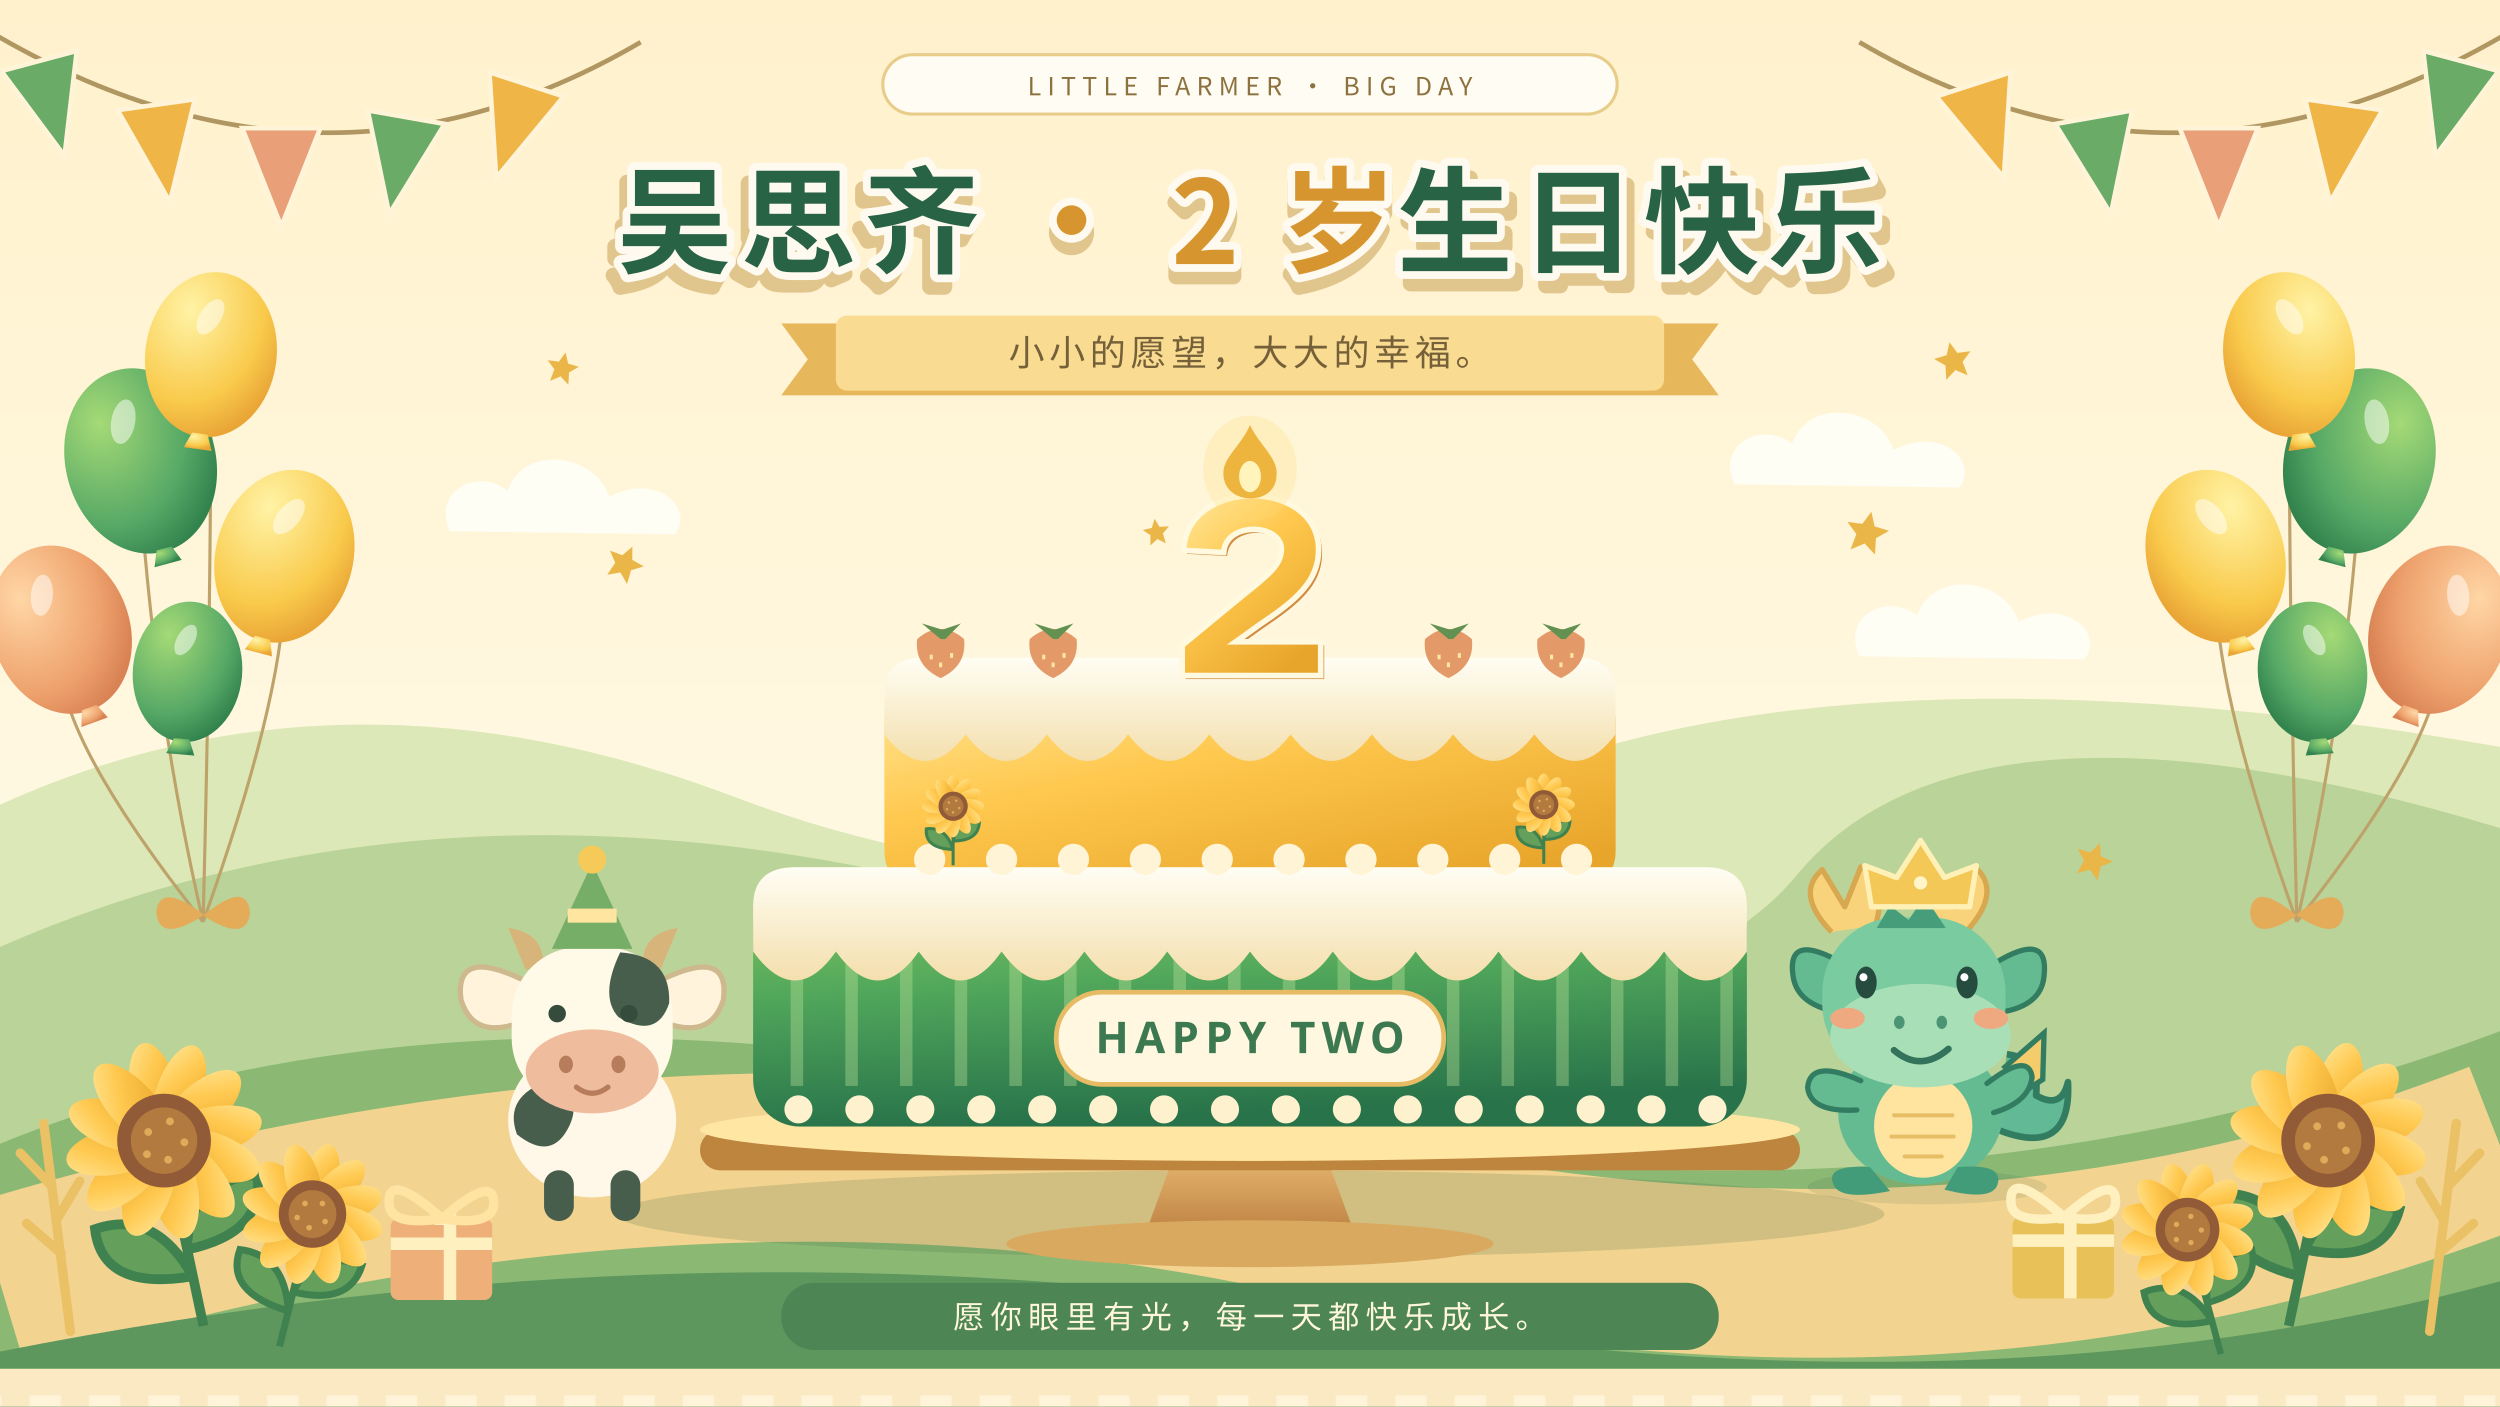
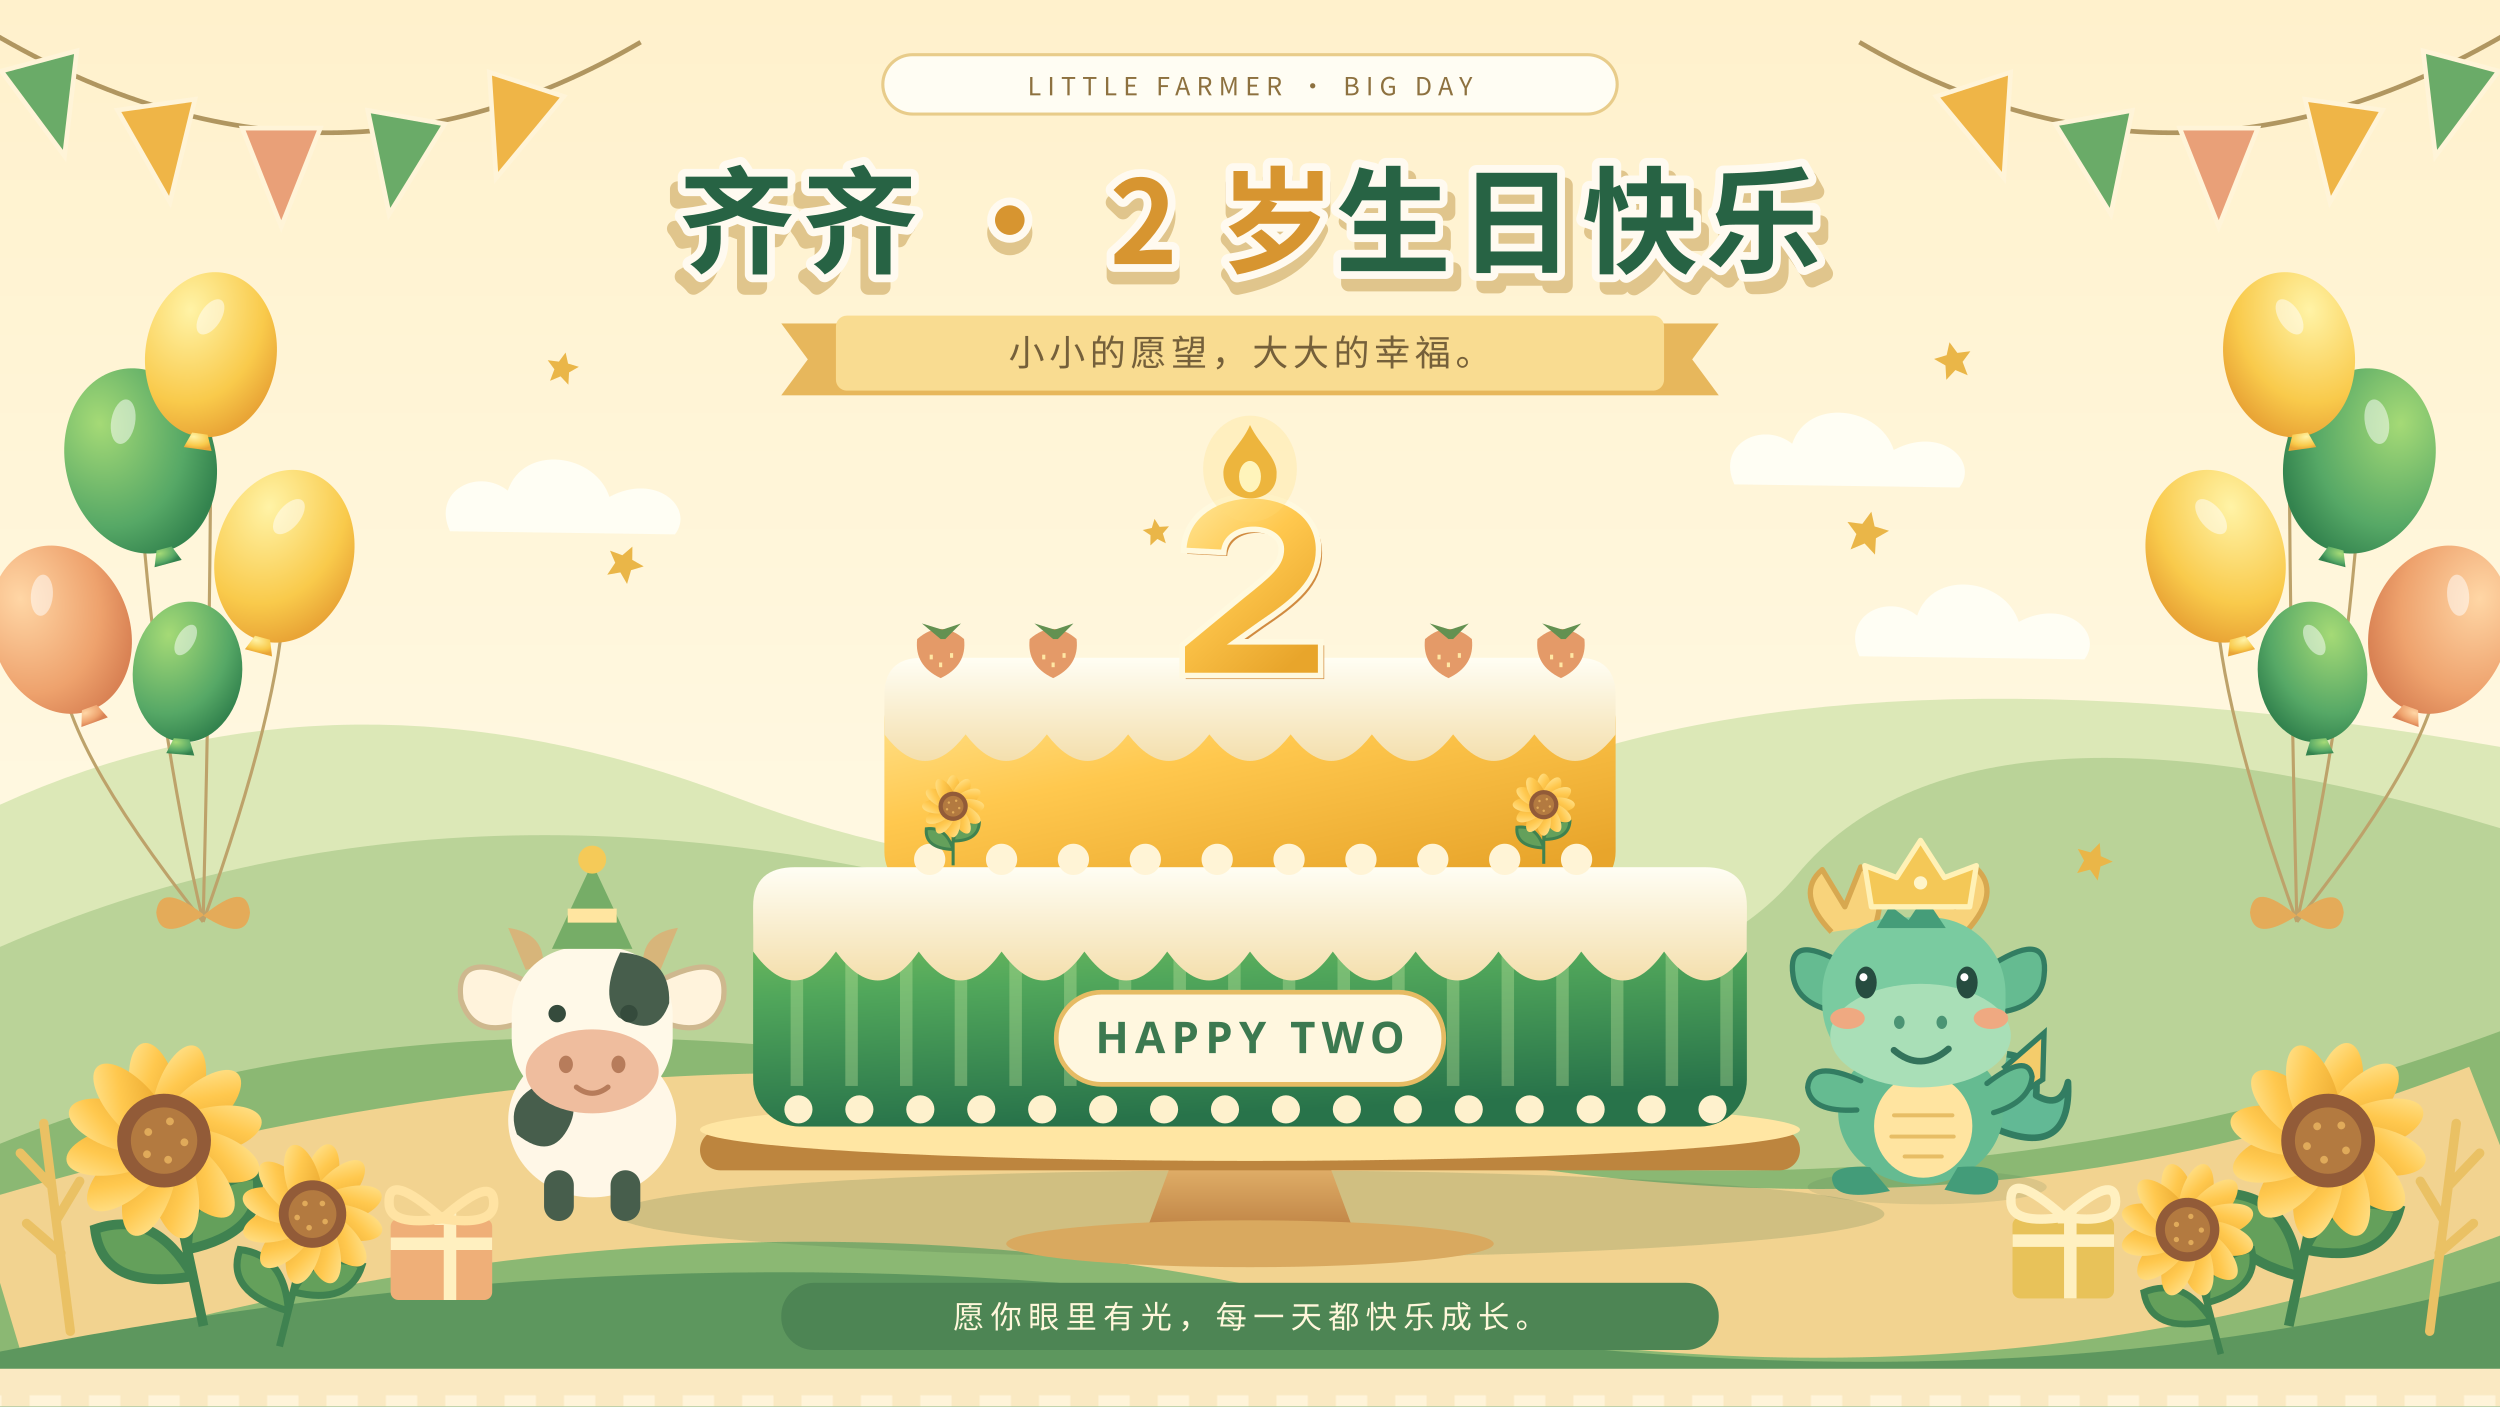
- <svg xmlns="http://www.w3.org/2000/svg" id="cake-scene" width="3840" height="2160" viewBox="0 0 1600 900" role="img" aria-label="吴思齐两岁生日背景">
+ <svg xmlns="http://www.w3.org/2000/svg" id="cake-scene" width="3840" height="2160" viewBox="0 0 1600 900" role="img" aria-label="齐齐两岁生日背景">
  <defs>
    <g id="cake-dragon" transform="translate(-150 -170)">
      <ellipse cx="154" cy="272" rx="90" ry="13" fill="#285c48" opacity=".12" />
      <path d="M205 228q58 24 55-35-5 21-24 10 3-28-22-31" fill="#62b995" stroke="#327d62" stroke-width="5" stroke-linejoin="round" />
      <path d="M211 183l31-27-1 35-20 13" fill="#f4cc6b" stroke="#327d62" stroke-width="4" />
      <ellipse cx="149" cy="216" rx="62" ry="54" fill="#65bb91" />
      <ellipse cx="151" cy="226" rx="37" ry="39" fill="#ffe4a0" />
      <path d="M129 218h44m-46 16h47m-37 15h28" stroke="#e7bd65" stroke-width="3" stroke-linecap="round" />
      <path d="M111 257q-33-2-28 12 4 14 43 6m51-18q35-3 30 13-4 13-40 4" fill="#439c79" />
      <path d="M104 192q-38-17-40 5 2 19 37 17m98-20q31-24 34-5-2 19-29 27" fill="#65bb91" stroke="#327d62" stroke-width="4" stroke-linecap="round" />
      <path d="M91 104q-43-25-38 9 3 23 38 28m113-37q42-26 38 9-2 24-37 28" fill="#65bb91" stroke="#327d62" stroke-width="4" />
      <path d="M82 80Q54 51 75 33l17 28 12-30q21 11 11 44m69 4q26-29 7-47l-16 29-13-28q-20 10-10 43" fill="#f8d37b" stroke="#d7a850" stroke-width="4" stroke-linejoin="round" />
      <rect x="75" y="69" width="138" height="122" rx="57" fill="#7acba0" />
      <path d="M116 77l10-17 14 11 12-18 16 24" fill="#459d79" />
      <ellipse cx="149" cy="158" rx="68" ry="39" fill="#a9dfb7" />
      <ellipse cx="108" cy="118" rx="8" ry="12" fill="#264c40" />
      <ellipse cx="184" cy="118" rx="8" ry="12" fill="#264c40" />
      <circle cx="106" cy="114" r="3" fill="#fff" />
      <circle cx="182" cy="114" r="3" fill="#fff" />
      <ellipse cx="94" cy="145" rx="13" ry="8" fill="#efa981" />
      <ellipse cx="202" cy="145" rx="13" ry="8" fill="#efa981" />
      <ellipse cx="133" cy="148" rx="4" ry="5" fill="#4b9474" />
      <ellipse cx="165" cy="148" rx="4" ry="5" fill="#4b9474" />
      <path d="M129 169q20 17 41-1" fill="none" stroke="#33735b" stroke-width="5" stroke-linecap="round" />
      <path d="M112 61l-5-31 24 9 18-28 18 28 24-9-5 31Z" fill="#f4c857" stroke="#fff1b6" stroke-width="4" stroke-linejoin="round" />
      <circle cx="149" cy="43" r="5" fill="#fff5c9" />
    </g>
    <linearGradient id="cake-sky" x2="0" y2="1">
      <stop stop-color="#fff1cc" />
      <stop offset="1" stop-color="#fffdf0" />
    </linearGradient>
    <linearGradient id="cake-green" x2=".2" y2="1">
      <stop stop-color="#89ca60" />
      <stop offset=".45" stop-color="#51a75b" />
      <stop offset="1" stop-color="#28734a" />
    </linearGradient>
    <linearGradient id="cake-gold" x2=".7" y2="1">
      <stop stop-color="#ffe89b" />
      <stop offset=".45" stop-color="#ffc84e" />
      <stop offset="1" stop-color="#e8a52b" />
    </linearGradient>
    <linearGradient id="cake-glass" x2="1" y2="1">
      <stop stop-color="#edf8de" />
      <stop offset="1" stop-color="#b0d9bb" />
    </linearGradient>
    <linearGradient id="cake-wood" x2="0" y2="1">
      <stop stop-color="#e7b870" />
      <stop offset="1" stop-color="#b97b3e" />
    </linearGradient>
    <linearGradient id="cake-cream" x2="0" y2="1">
      <stop stop-color="#fffef4" />
      <stop offset="1" stop-color="#f4dfad" />
    </linearGradient>
    <radialGradient id="cake-balloon-g" cx=".3" cy=".25" r=".8">
      <stop stop-color="#a5da76" />
      <stop offset=".7" stop-color="#56a866" />
      <stop offset="1" stop-color="#33834e" />
    </radialGradient>
    <radialGradient id="cake-balloon-y" cx=".3" cy=".25" r=".8">
      <stop stop-color="#fff3a6" />
      <stop offset=".7" stop-color="#f9ca4b" />
      <stop offset="1" stop-color="#e9a536" />
    </radialGradient>
    <radialGradient id="cake-balloon-o" cx=".3" cy=".25" r=".8">
      <stop stop-color="#ffd6a5" />
      <stop offset=".7" stop-color="#eea26d" />
      <stop offset="1" stop-color="#d98254" />
    </radialGradient>
    <pattern id="cake-gingham" width="38" height="38" patternUnits="userSpaceOnUse">
      <rect width="38" height="38" fill="#fff4d9" />
      <path d="M0 10h38M10 0v38" stroke="#eac571" stroke-width="18" opacity=".22" />
    </pattern>
    <g id="cake-star">
      <path d="M0-16 5-5 17-4 8 4 10 17 0 10-10 17-8 4-17-4-5-5Z" fill="#eab648" />
    </g>
    <g id="cake-cloud" fill="#fffef4">
      <path d="M0 38C-12 12 18-3 37 12C47-18 93-12 102 16C132 0 157 23 144 40Z" />
    </g>
    <g id="cake-tire">
      <circle r="70" fill="#283e35" />
      <circle cy="-2" r="61" fill="#405748" />
      <circle r="62" fill="none" stroke="#283e35" stroke-width="11" stroke-dasharray="8 12" />
      <circle cy="-1" r="40" fill="#ffdc79" />
      <circle r="28" fill="#d99d38" />
      <circle cy="-2" r="18" fill="#ffdc79" />
      <circle cy="-2" r="8" fill="#ffedaf" />
      <g fill="#f9e8ac">
        <circle cy="-27" r="4" />
        <circle cy="26" r="4" />
        <circle cx="-26" r="4" />
        <circle cx="26" r="4" />
      </g>
    </g>
    <g id="cake-sunflower">
      <path d="M0 0v97m0-26q-47-2-44-34 32-4 44 34m0-14q41 0 43-30-36-4-43 30" fill="#64a05b" stroke="#3f8250" stroke-width="5" />
      <ellipse cy="-24" rx="12" ry="27" fill="url(#cake-gold)" transform="rotate(0)" />
      <ellipse cy="-24" rx="12" ry="27" fill="url(#cake-gold)" transform="rotate(30)" />
      <ellipse cy="-24" rx="12" ry="27" fill="url(#cake-gold)" transform="rotate(60)" />
      <ellipse cy="-24" rx="12" ry="27" fill="url(#cake-gold)" transform="rotate(90)" />
      <ellipse cy="-24" rx="12" ry="27" fill="url(#cake-gold)" transform="rotate(120)" />
      <ellipse cy="-24" rx="12" ry="27" fill="url(#cake-gold)" transform="rotate(150)" />
      <ellipse cy="-24" rx="12" ry="27" fill="url(#cake-gold)" transform="rotate(180)" />
      <ellipse cy="-24" rx="12" ry="27" fill="url(#cake-gold)" transform="rotate(210)" />
      <ellipse cy="-24" rx="12" ry="27" fill="url(#cake-gold)" transform="rotate(240)" />
      <ellipse cy="-24" rx="12" ry="27" fill="url(#cake-gold)" transform="rotate(270)" />
      <ellipse cy="-24" rx="12" ry="27" fill="url(#cake-gold)" transform="rotate(300)" />
      <ellipse cy="-24" rx="12" ry="27" fill="url(#cake-gold)" transform="rotate(330)" />
      <circle r="24" fill="#925b38" />
      <circle r="17" fill="#b37a40" />
      <g fill="#e0aa5a">
        <circle cx="-7" cy="-6" r="2" />
        <circle cx="5" cy="-9" r="2" />
        <circle cx="10" cy="3" r="2" />
        <circle cy="10" r="2" />
        <circle cx="-10" cy="5" r="2" />
      </g>
    </g>
    <g id="cake-chick">
      <ellipse cy="28" rx="40" ry="35" fill="url(#cake-gold)" />
      <circle cy="-12" r="34" fill="#ffe184" />
      <path d="M-22-37 0-79 22-37Z" fill="#ec9c6a" />
      <path d="M-13-55h26" stroke="#fff2c6" stroke-width="7" />
      <circle cy="-81" r="7" fill="#fff5d9" />
      <path d="M-30 13q-23-10-22 11t26 12" fill="#f3bc4d" />
      <circle cx="-11" cy="-16" r="4" fill="#354b3c" />
      <circle cx="12" cy="-16" r="4" fill="#354b3c" />
      <path d="M-7-5h15L1 3Z" fill="#d78345" />
      <ellipse cx="-23" cy="-5" rx="6" ry="4" fill="#f1ad7d" />
      <ellipse cx="23" cy="-5" rx="6" ry="4" fill="#f1ad7d" />
      <path d="M-13 57v10h-12m38-10v10h12" fill="none" stroke="#bd7f3d" stroke-width="5" stroke-linecap="round" />
    </g>
    <g id="cake-cow">
      <ellipse cy="42" rx="48" ry="44" fill="#fff7e7" />
      <path d="M-24 19q-27 9-19 31 20 16 30-5 8-17-11-26Z" fill="#475e4c" />
      <path d="M-35-36q-44-23-40 9 8 26 41 10m69-19q44-23 40 9-8 26-41 10" fill="#fff3dc" stroke="#ceb88e" stroke-width="3" />
      <path d="M-38-44l-10-24q21 3 20 22m67 2 10-24q-21 3-20 22" fill="#d7b57a" />
      <rect x="-46" y="-57" width="92" height="91" rx="39" fill="#fff9e8" />
      <path d="M16-54q29 2 28 29-7 21-29 8-11-12 1-37Z" fill="#475e4c" />
      <circle cx="-20" cy="-19" r="5" fill="#354b3c" />
      <circle cx="21" cy="-19" r="5" fill="#354b3c" />
      <ellipse cy="14" rx="38" ry="24" fill="#efbd9e" />
      <ellipse cx="-15" cy="10" rx="4" ry="5" fill="#b77c5b" />
      <ellipse cx="15" cy="10" rx="4" ry="5" fill="#b77c5b" />
      <path d="M-9 23q9 7 18 0" stroke="#b77c5b" stroke-width="3" fill="none" stroke-linecap="round" />
      <path d="M-23-56 0-105 23-56Z" fill="#76ad67" />
      <path d="M-14-75h28" stroke="#ffe5a0" stroke-width="8" />
      <circle cy="-107" r="8" fill="#f5ca58" />
      <path d="M-19 79v12m38-12v12" stroke="#475e4c" stroke-width="17" stroke-linecap="round" />
    </g>
  </defs>
  <path d="M0 0H1600V900H0Z" fill="url(#cake-sky)" />
  <path d="M-20 12Q200 150 410 27M1190 27Q1400 150 1620 12" fill="none" stroke="#b09660" stroke-width="3" />
  <path d="M-25 0h50L0 63Z" fill="#6aab68" stroke="#fff4d8" stroke-width="3" transform="translate(25 39) rotate(-15)" />
  <path d="M-25 0h50L0 63Z" fill="#6aab68" stroke="#fff4d8" stroke-width="3" transform="translate(1575 39) rotate(15)" />
  <path d="M-25 0h50L0 63Z" fill="#efb547" stroke="#fff4d8" stroke-width="3" transform="translate(100 67) rotate(-8)" />
  <path d="M-25 0h50L0 63Z" fill="#efb547" stroke="#fff4d8" stroke-width="3" transform="translate(1500 67) rotate(8)" />
  <path d="M-25 0h50L0 63Z" fill="#e9a078" stroke="#fff4d8" stroke-width="3" transform="translate(180 82) rotate(0)" />
  <path d="M-25 0h50L0 63Z" fill="#e9a078" stroke="#fff4d8" stroke-width="3" transform="translate(1420 82) rotate(0)" />
  <path d="M-25 0h50L0 63Z" fill="#6aab68" stroke="#fff4d8" stroke-width="3" transform="translate(260 75) rotate(10)" />
  <path d="M-25 0h50L0 63Z" fill="#6aab68" stroke="#fff4d8" stroke-width="3" transform="translate(1340 75) rotate(-10)" />
  <path d="M-25 0h50L0 63Z" fill="#efb547" stroke="#fff4d8" stroke-width="3" transform="translate(337 54) rotate(18)" />
  <path d="M-25 0h50L0 63Z" fill="#efb547" stroke="#fff4d8" stroke-width="3" transform="translate(1263 54) rotate(-18)" />
  <g class="cloud">
    <use href="#cake-cloud" x="288" y="302" />
    <use href="#cake-cloud" x="1190" y="382" />
  </g>
  <g class="cloud two">
    <use href="#cake-cloud" x="1110" y="272" />
  </g>
  <path d="M0 515Q220 415 470 510T950 505T1600 478V900H0Z" fill="#dce8b7" />
  <path d="M0 606Q300 475 670 584T1150 560T1600 530V900H0Z" fill="#bad398" />
  <path d="M0 732Q300 609 750 709T1600 660V900H0Z" fill="#8bb873" />
  <path d="M0 821Q450 686 850 778T1600 733" stroke="#f2d390" stroke-width="108" fill="none" />
  <path d="M0 865Q450 776 860 843T1600 820V900H0Z" fill="#5d975e" />
  <path d="M0 876H1600V900H0Z" fill="url(#cake-gingham)" />
  <g transform="translate(130 230) scale(1 1)">
    <g class="party-balloons">
      <g stroke="#bda26a" stroke-width="2" fill="none">
        <path d="M0 360Q-30 230-40 90M0 360Q50 220 52 150M0 360Q-95 240-91 190M0 360Q5 160 5 15" />
      </g>
      <g transform="translate(-40 65) rotate(-15)">
        <ellipse rx="48" ry="60" fill="url(#cake-balloon-g)" />
        <path d="M-5 58l-4 10h18l-4-10" fill="url(#cake-balloon-g)" />
        <ellipse cx="-15.36" cy="-22.8" rx="7.68" ry="14.4" fill="#fff" opacity=".5" transform="rotate(25)" />
      </g>
      <g transform="translate(52 126) rotate(15)">
        <ellipse rx="44" ry="56" fill="url(#cake-balloon-y)" />
        <path d="M-5 54l-4 10h18l-4-10" fill="url(#cake-balloon-y)" />
        <ellipse cx="-14.08" cy="-21.28" rx="7.04" ry="13.44" fill="#fff" opacity=".5" transform="rotate(25)" />
      </g>
      <g transform="translate(-91 173) rotate(-20)">
        <ellipse rx="44" ry="55" fill="url(#cake-balloon-o)" />
        <path d="M-5 53l-4 10h18l-4-10" fill="url(#cake-balloon-o)" />
        <ellipse cx="-14.08" cy="-20.9" rx="7.04" ry="13.2" fill="#fff" opacity=".5" transform="rotate(25)" />
      </g>
      <g transform="translate(5 -3) rotate(8)">
        <ellipse rx="42" ry="53" fill="url(#cake-balloon-y)" />
        <path d="M-5 51l-4 10h18l-4-10" fill="url(#cake-balloon-y)" />
        <ellipse cx="-13.44" cy="-20.14" rx="6.72" ry="12.72" fill="#fff" opacity=".5" transform="rotate(25)" />
      </g>
      <g transform="translate(-10 200) rotate(5)">
        <ellipse rx="35" ry="45" fill="url(#cake-balloon-g)" />
        <path d="M-5 43l-4 10h18l-4-10" fill="url(#cake-balloon-g)" />
        <ellipse cx="-11.2" cy="-17.1" rx="5.6" ry="10.8" fill="#fff" opacity=".5" transform="rotate(25)" />
      </g>
      <path d="M0 355q-28-21-30-1 2 20 30 2 28-23 30-2-2 20-30 2" fill="#e4ab59" />
    </g>
  </g>
  <g transform="translate(1470 230) scale(-1 1)">
    <g class="party-balloons">
      <g stroke="#bda26a" stroke-width="2" fill="none">
        <path d="M0 360Q-30 230-40 90M0 360Q50 220 52 150M0 360Q-95 240-91 190M0 360Q5 160 5 15" />
      </g>
      <g transform="translate(-40 65) rotate(-15)">
        <ellipse rx="48" ry="60" fill="url(#cake-balloon-g)" />
        <path d="M-5 58l-4 10h18l-4-10" fill="url(#cake-balloon-g)" />
        <ellipse cx="-15.36" cy="-22.8" rx="7.68" ry="14.4" fill="#fff" opacity=".5" transform="rotate(25)" />
      </g>
      <g transform="translate(52 126) rotate(15)">
        <ellipse rx="44" ry="56" fill="url(#cake-balloon-y)" />
        <path d="M-5 54l-4 10h18l-4-10" fill="url(#cake-balloon-y)" />
        <ellipse cx="-14.08" cy="-21.28" rx="7.04" ry="13.44" fill="#fff" opacity=".5" transform="rotate(25)" />
      </g>
      <g transform="translate(-91 173) rotate(-20)">
        <ellipse rx="44" ry="55" fill="url(#cake-balloon-o)" />
        <path d="M-5 53l-4 10h18l-4-10" fill="url(#cake-balloon-o)" />
        <ellipse cx="-14.08" cy="-20.9" rx="7.04" ry="13.2" fill="#fff" opacity=".5" transform="rotate(25)" />
      </g>
      <g transform="translate(5 -3) rotate(8)">
        <ellipse rx="42" ry="53" fill="url(#cake-balloon-y)" />
        <path d="M-5 51l-4 10h18l-4-10" fill="url(#cake-balloon-y)" />
        <ellipse cx="-13.44" cy="-20.14" rx="6.72" ry="12.72" fill="#fff" opacity=".5" transform="rotate(25)" />
      </g>
      <g transform="translate(-10 200) rotate(5)">
        <ellipse rx="35" ry="45" fill="url(#cake-balloon-g)" />
        <path d="M-5 43l-4 10h18l-4-10" fill="url(#cake-balloon-g)" />
        <ellipse cx="-11.2" cy="-17.1" rx="5.6" ry="10.8" fill="#fff" opacity=".5" transform="rotate(25)" />
      </g>
      <path d="M0 355q-28-21-30-1 2 20 30 2 28-23 30-2-2 20-30 2" fill="#e4ab59" />
    </g>
  </g>
  <use href="#cake-star" transform="translate(360 235) scale(0.6) rotate(12)" />
  <use href="#cake-star" transform="translate(1250 230) scale(0.7) rotate(-12)" />
  <use href="#cake-star" transform="translate(400 360) scale(0.7) rotate(25)" />
  <use href="#cake-star" transform="translate(1195 340) scale(0.8) rotate(12)" />
  <use href="#cake-star" transform="translate(740 340) scale(0.5) rotate(-8)" />
  <use href="#cake-star" transform="translate(1340 550) scale(0.7) rotate(20)" />
  <ellipse cx="800" cy="777" rx="406" ry="28" fill="#456f46" opacity=".2" />
  <path d="M752 738h96l21 57H731Z" fill="url(#cake-wood)" />
  <ellipse cx="800" cy="796" rx="156" ry="15" fill="#d9a95f" />
  <rect x="448" y="723" width="704" height="26" rx="13" fill="#bd853e" />
  <ellipse cx="800" cy="723" rx="352" ry="20" fill="#ffe6a3" />
  <rect x="482" y="565" width="636" height="156" rx="30" fill="url(#cake-green)" />
  <path d="M510 609v86" stroke="#c7e7a0" stroke-width="8" opacity=".35" />
  <path d="M545 609v86" stroke="#c7e7a0" stroke-width="8" opacity=".35" />
  <path d="M580 609v86" stroke="#c7e7a0" stroke-width="8" opacity=".35" />
  <path d="M615 609v86" stroke="#c7e7a0" stroke-width="8" opacity=".35" />
  <path d="M650 609v86" stroke="#c7e7a0" stroke-width="8" opacity=".35" />
  <path d="M685 609v86" stroke="#c7e7a0" stroke-width="8" opacity=".35" />
  <path d="M720 609v86" stroke="#c7e7a0" stroke-width="8" opacity=".35" />
  <path d="M755 609v86" stroke="#c7e7a0" stroke-width="8" opacity=".35" />
  <path d="M790 609v86" stroke="#c7e7a0" stroke-width="8" opacity=".35" />
  <path d="M825 609v86" stroke="#c7e7a0" stroke-width="8" opacity=".35" />
  <path d="M860 609v86" stroke="#c7e7a0" stroke-width="8" opacity=".35" />
  <path d="M895 609v86" stroke="#c7e7a0" stroke-width="8" opacity=".35" />
  <path d="M930 609v86" stroke="#c7e7a0" stroke-width="8" opacity=".35" />
  <path d="M965 609v86" stroke="#c7e7a0" stroke-width="8" opacity=".35" />
  <path d="M1000 609v86" stroke="#c7e7a0" stroke-width="8" opacity=".35" />
  <path d="M1035 609v86" stroke="#c7e7a0" stroke-width="8" opacity=".35" />
  <path d="M1070 609v86" stroke="#c7e7a0" stroke-width="8" opacity=".35" />
  <path d="M1105 609v86" stroke="#c7e7a0" stroke-width="8" opacity=".35" />
  <rect x="566" y="434" width="468" height="139" rx="28" fill="url(#cake-gold)" />
  <path d="M566 470v-25q0-24 24-24h420q24 0 24 24v25q-26 34-52 0-26 34-52 0-26 34-52 0-26 34-52 0-26 34-52 0-26 34-52 0-26 34-52 0-26 34-52 0-26 34-52 0Z" fill="url(#cake-cream)" />
  <path d="M482 609v-29q0-25 27-25h582q27 0 27 25v29q-26 37-53 0-26 37-53 0-26 37-53 0-26 37-53 0-26 37-53 0-26 37-53 0-26 37-53 0-26 37-53 0-26 37-53 0-26 37-53 0-26 37-53 0-26 37-53 0Z" fill="url(#cake-cream)" />
  <rect x="676" y="635" width="248" height="59" rx="29" fill="#fff7df" stroke="#e6bb63" stroke-width="3" />
  <text x="800" y="674" text-anchor="middle" font-family="sans-serif" font-size="28" font-weight="bold" letter-spacing="4" fill="#3c7950">HAPPY TWO</text>
  <g transform="translate(357 143) scale(.45)">
    <path d="M890 465C894 361 1082 362 1082 464C1082 510 1048 537 999 570L964 595H1085V643H888V600L973 530C1013 498 1029 485 1029 463C1029 427 950 423 947 468Z" transform="translate(5 5)" fill="#d18b40" />
    <path d="M890 465C894 361 1082 362 1082 464C1082 510 1048 537 999 570L964 595H1085V643H888V600L973 530C1013 498 1029 485 1029 463C1029 427 950 423 947 468Z" fill="url(#cake-gold)" stroke="#fff9df" stroke-width="8" />
  </g>
  <path d="M800 314v-5" stroke="#736143" stroke-width="4" stroke-linecap="round" />
  <g id="flames" transform="translate(0 13)">
    <ellipse cx="800" cy="287" rx="30" ry="34" fill="#ffdc79" opacity=".25" />
    <path d="M800 259c-6 14-18 21-17 32 1 20 34 20 34 0 1-11-11-19-17-32Z" fill="#edb53d" />
    <ellipse cx="800" cy="292" rx="7" ry="10" fill="#fff4bb" />
  </g>
  <circle cx="595" cy="550" r="10" fill="#fff4d6" />
  <circle cx="641" cy="550" r="10" fill="#fff4d6" />
  <circle cx="687" cy="550" r="10" fill="#fff4d6" />
  <circle cx="733" cy="550" r="10" fill="#fff4d6" />
  <circle cx="779" cy="550" r="10" fill="#fff4d6" />
  <circle cx="825" cy="550" r="10" fill="#fff4d6" />
  <circle cx="871" cy="550" r="10" fill="#fff4d6" />
  <circle cx="917" cy="550" r="10" fill="#fff4d6" />
  <circle cx="963" cy="550" r="10" fill="#fff4d6" />
  <circle cx="1009" cy="550" r="10" fill="#fff4d6" />
  <circle cx="511" cy="710" r="9" fill="#fef1cd" />
  <circle cx="550" cy="710" r="9" fill="#fef1cd" />
  <circle cx="589" cy="710" r="9" fill="#fef1cd" />
  <circle cx="628" cy="710" r="9" fill="#fef1cd" />
  <circle cx="667" cy="710" r="9" fill="#fef1cd" />
  <circle cx="706" cy="710" r="9" fill="#fef1cd" />
  <circle cx="745" cy="710" r="9" fill="#fef1cd" />
  <circle cx="784" cy="710" r="9" fill="#fef1cd" />
  <circle cx="823" cy="710" r="9" fill="#fef1cd" />
  <circle cx="862" cy="710" r="9" fill="#fef1cd" />
  <circle cx="901" cy="710" r="9" fill="#fef1cd" />
  <circle cx="940" cy="710" r="9" fill="#fef1cd" />
  <circle cx="979" cy="710" r="9" fill="#fef1cd" />
  <circle cx="1018" cy="710" r="9" fill="#fef1cd" />
  <circle cx="1057" cy="710" r="9" fill="#fef1cd" />
  <circle cx="1096" cy="710" r="9" fill="#fef1cd" />
  <g transform="translate(602 422)">
    <path d="M-15-13q15-13 30 0 2 17-15 25-17-8-15-25Z" fill="#e49a68" />
    <path d="M0-13l-12-10 13 4 12-4-10 10" fill="#639151" />
    <path d="M-6-3v3m13-4v3m-7 3v3" stroke="#ffe6a4" stroke-width="2" />
  </g>
  <g transform="translate(674 422)">
    <path d="M-15-13q15-13 30 0 2 17-15 25-17-8-15-25Z" fill="#e49a68" />
    <path d="M0-13l-12-10 13 4 12-4-10 10" fill="#639151" />
    <path d="M-6-3v3m13-4v3m-7 3v3" stroke="#ffe6a4" stroke-width="2" />
  </g>
  <g transform="translate(927 422)">
    <path d="M-15-13q15-13 30 0 2 17-15 25-17-8-15-25Z" fill="#e49a68" />
    <path d="M0-13l-12-10 13 4 12-4-10 10" fill="#639151" />
    <path d="M-6-3v3m13-4v3m-7 3v3" stroke="#ffe6a4" stroke-width="2" />
  </g>
  <g transform="translate(999 422)">
    <path d="M-15-13q15-13 30 0 2 17-15 25-17-8-15-25Z" fill="#e49a68" />
    <path d="M0-13l-12-10 13 4 12-4-10 10" fill="#639151" />
    <path d="M-6-3v3m13-4v3m-7 3v3" stroke="#ffe6a4" stroke-width="2" />
  </g>
  <g transform="translate(379 670) scale(1.12)">
    <use href="#cake-cow" />
  </g>
  <g transform="translate(1230 673) scale(.85)">
    <use href="#cake-dragon" />
  </g>
  <g transform="translate(610 516) scale(.39)">
    <use href="#cake-sunflower" />
  </g>
  <g transform="translate(988 515) scale(.39)">
    <use href="#cake-sunflower" />
  </g>
  <g transform="translate(105 730) rotate(-12) scale(1.25)">
    <use href="#cake-sunflower" />
  </g>
  <g transform="translate(200 777) rotate(14) scale(0.9)">
    <use href="#cake-sunflower" />
  </g>
  <g transform="translate(1490 730) rotate(12) scale(1.25)">
    <use href="#cake-sunflower" />
  </g>
  <g transform="translate(1400 787) rotate(-15) scale(0.85)">
    <use href="#cake-sunflower" />
  </g>
  <g stroke="#eac164" stroke-width="6" fill="none" stroke-linecap="round">
    <path d="M45 852l-17-133m11 83-22-19m19-2 15-25m-19 2-19-20M1555 852l17-133m-11 83 22-19m-19-2-15-25m19 2 19-20" />
  </g>
  <g transform="translate(250 780)">
    <rect width="65" height="52" rx="5" fill="#efaf78" />
    <path d="M28 0h10v52M0 16h65" fill="none" stroke="#fff0c0" stroke-width="8" />
    <path d="M33 0q-35-31-34-10 0 15 34 10 33-29 33-10 0 15-33 10" fill="none" stroke="#ffe3a3" stroke-width="6" />
  </g>
  <g transform="translate(1288 779)">
    <rect width="65" height="52" rx="5" fill="#e8c259" />
    <path d="M29 0h8v52M0 15h65" fill="none" stroke="#fff0c0" stroke-width="8" />
    <path d="M33 0q-35-31-34-10 0 15 34 10 33-29 33-10 0 15-33 10" fill="none" stroke="#fff0c0" stroke-width="6" />
  </g>
  <rect x="500" y="821" width="600" height="43" rx="21" fill="#4d8554" />
  <text x="800" y="850" text-anchor="middle" font-size="20" letter-spacing="4" fill="#fff7db" font-family="PingFang SC, Microsoft YaHei, Noto Sans CJK SC, sans-serif">愿你眼里有光，每一天都快乐成长。</text>
  <g font-family="PingFang SC, Microsoft YaHei, Noto Sans CJK SC, sans-serif" text-anchor="middle">
    <rect x="565" y="35" width="470" height="38" rx="19" fill="#fffdf3" stroke="#e8cc8a" stroke-width="2" />
    <text x="800" y="61" font-size="16" letter-spacing="4" fill="#8d713f">LITTLE FARMER · BIG DAY</text>
-     <text x="800" y="177" font-size="74" font-weight="bold" letter-spacing="5" stroke="#e0c58c" stroke-width="10" stroke-linejoin="round" paint-order="stroke" fill="#e0c58c">吴思齐 · 2 岁生日快乐</text>
-     <text x="800" y="169" font-size="74" font-weight="bold" letter-spacing="5" stroke="#fffaf0" stroke-width="10" stroke-linejoin="round" paint-order="stroke" fill="#276344">吴思齐 <tspan fill="#d79530">· 2 岁</tspan>生日快乐</text>
+     <text x="800" y="177" font-size="74" font-weight="bold" letter-spacing="5" stroke="#e0c58c" stroke-width="10" stroke-linejoin="round" paint-order="stroke" fill="#e0c58c">齐齐 · 2 岁生日快乐</text>
+     <text x="800" y="169" font-size="74" font-weight="bold" letter-spacing="5" stroke="#fffaf0" stroke-width="10" stroke-linejoin="round" paint-order="stroke" fill="#276344">齐齐 <tspan fill="#d79530">· 2 岁</tspan>生日快乐</text>
    <path d="M500 207h600l-17 23 17 23H500l17-23Z" fill="#e7b75c" />
    <rect x="535" y="202" width="530" height="48" rx="7" fill="#f9dc91" />
    <text id="cake-wish" x="800" y="234" font-size="23" letter-spacing="3" fill="#75603a">小小的愿望，大大的幸福。</text>
  </g>
</svg>
